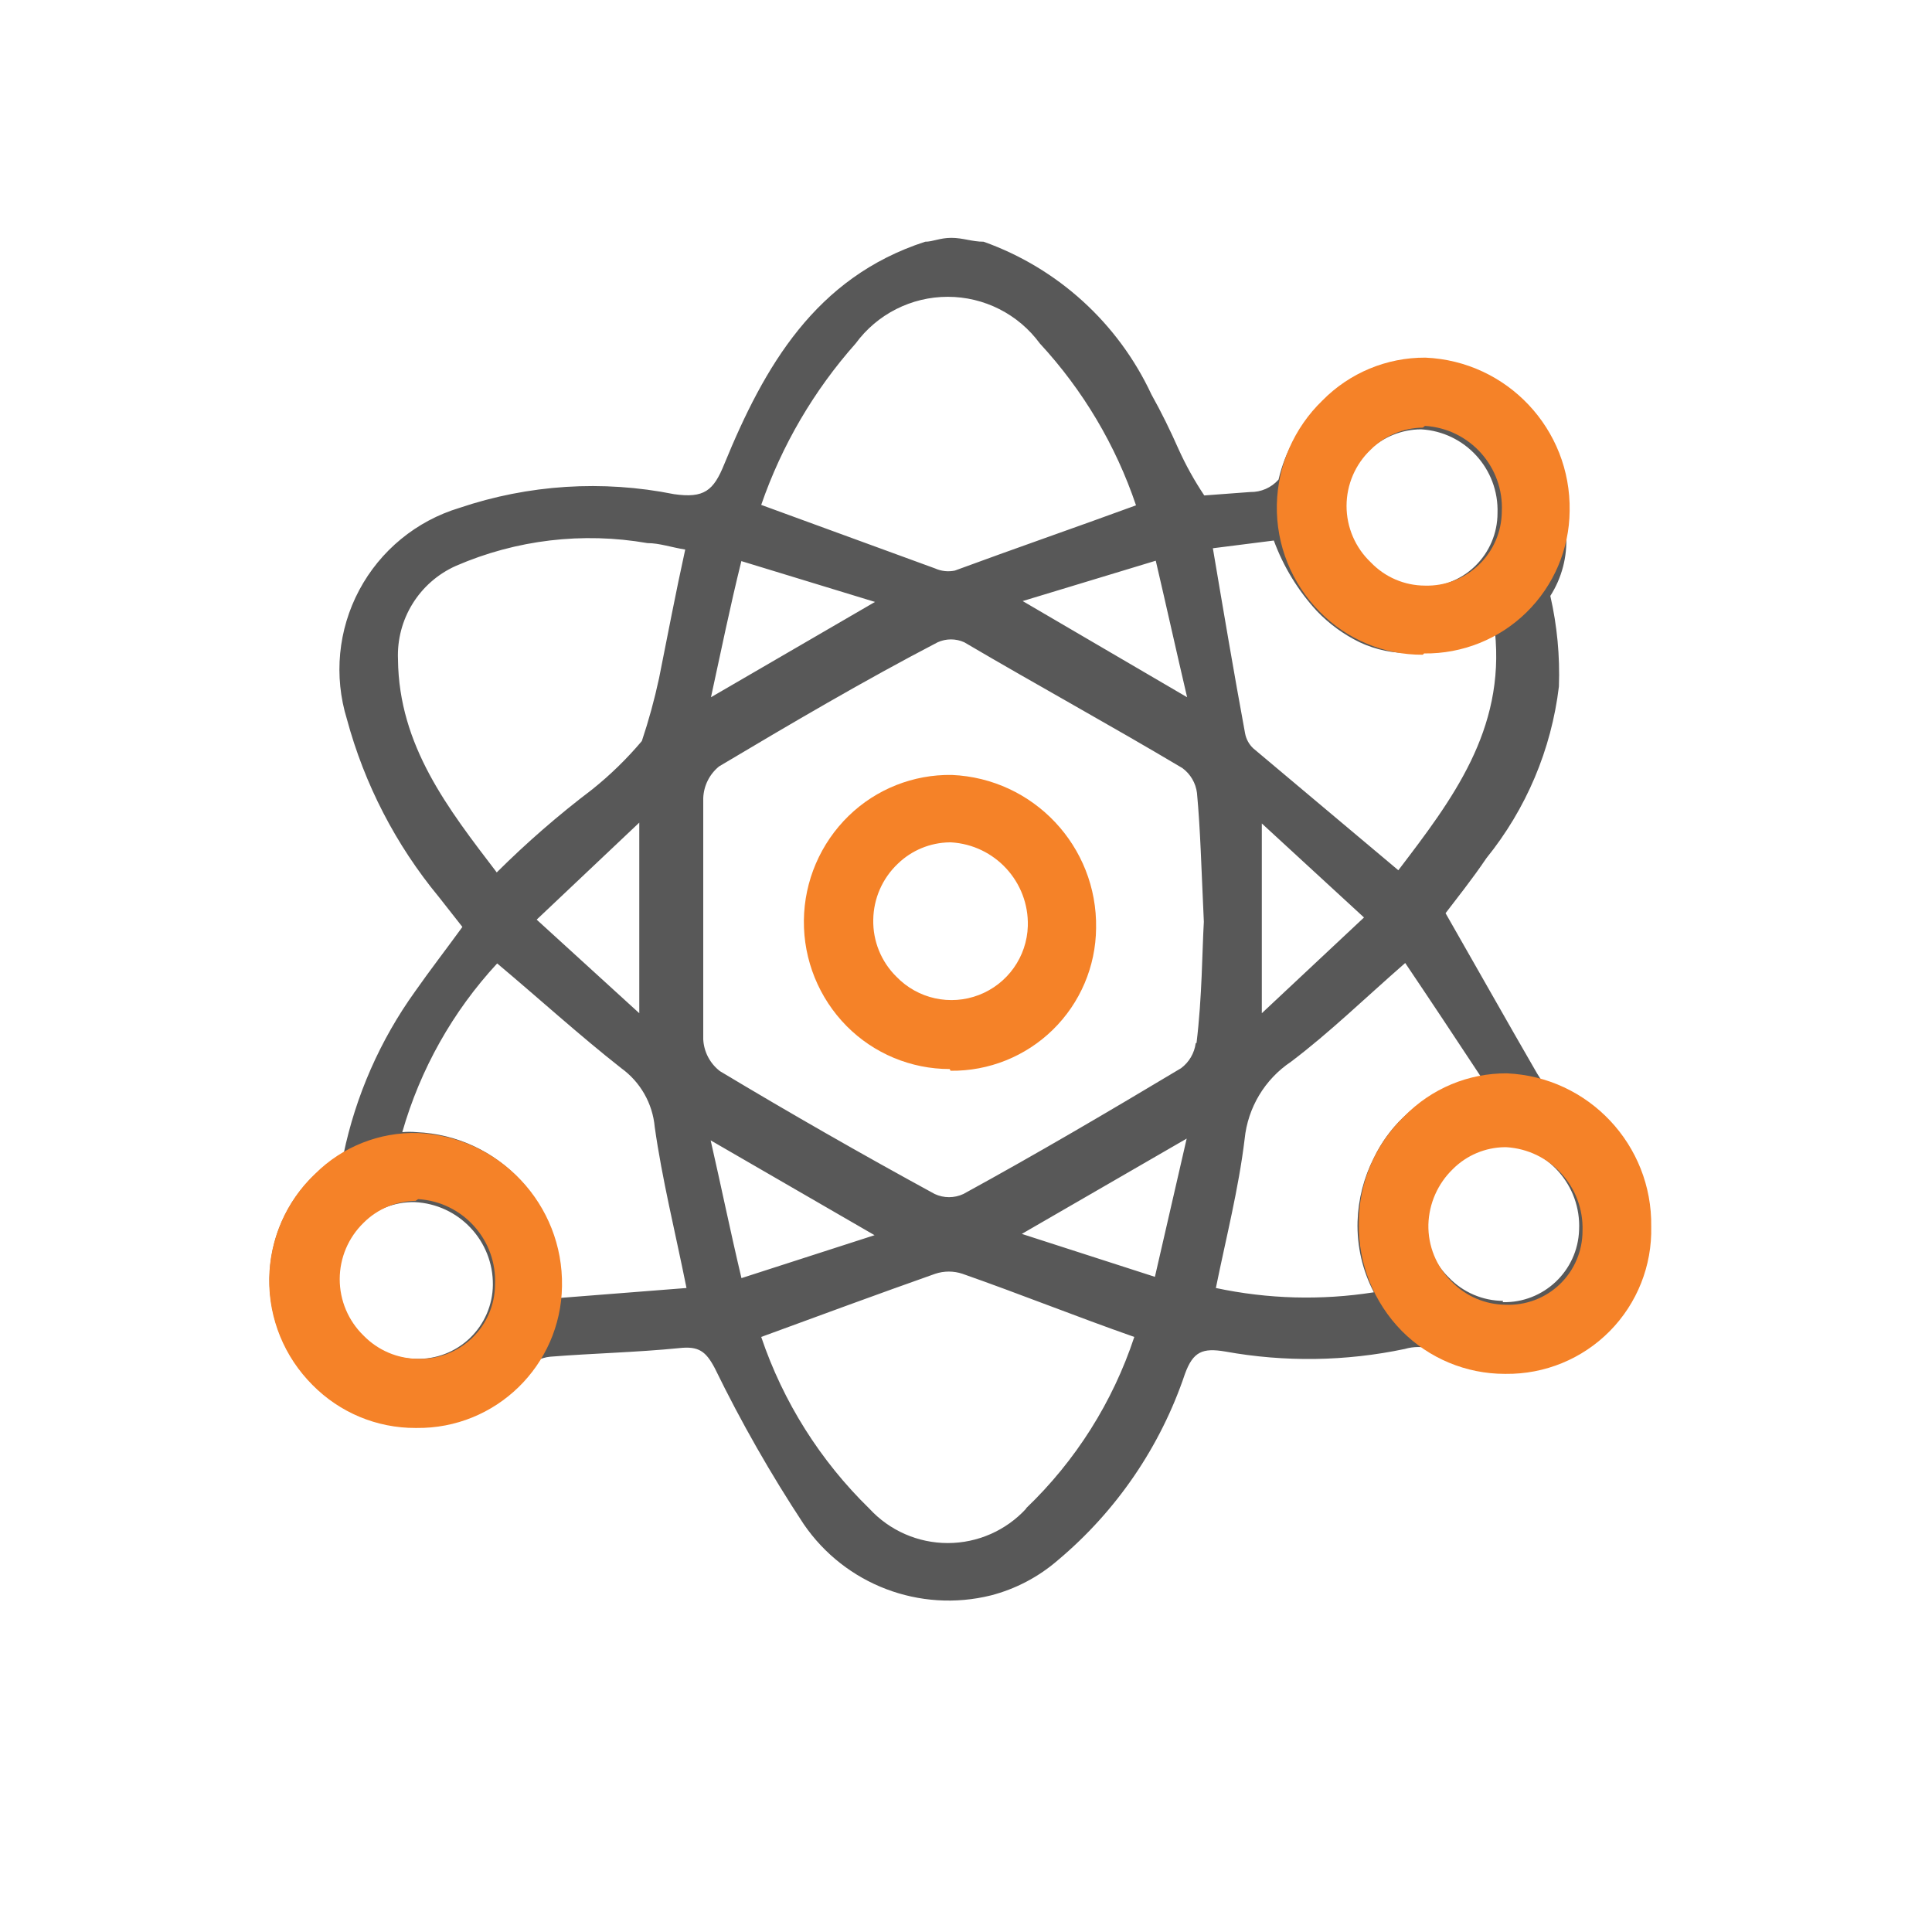
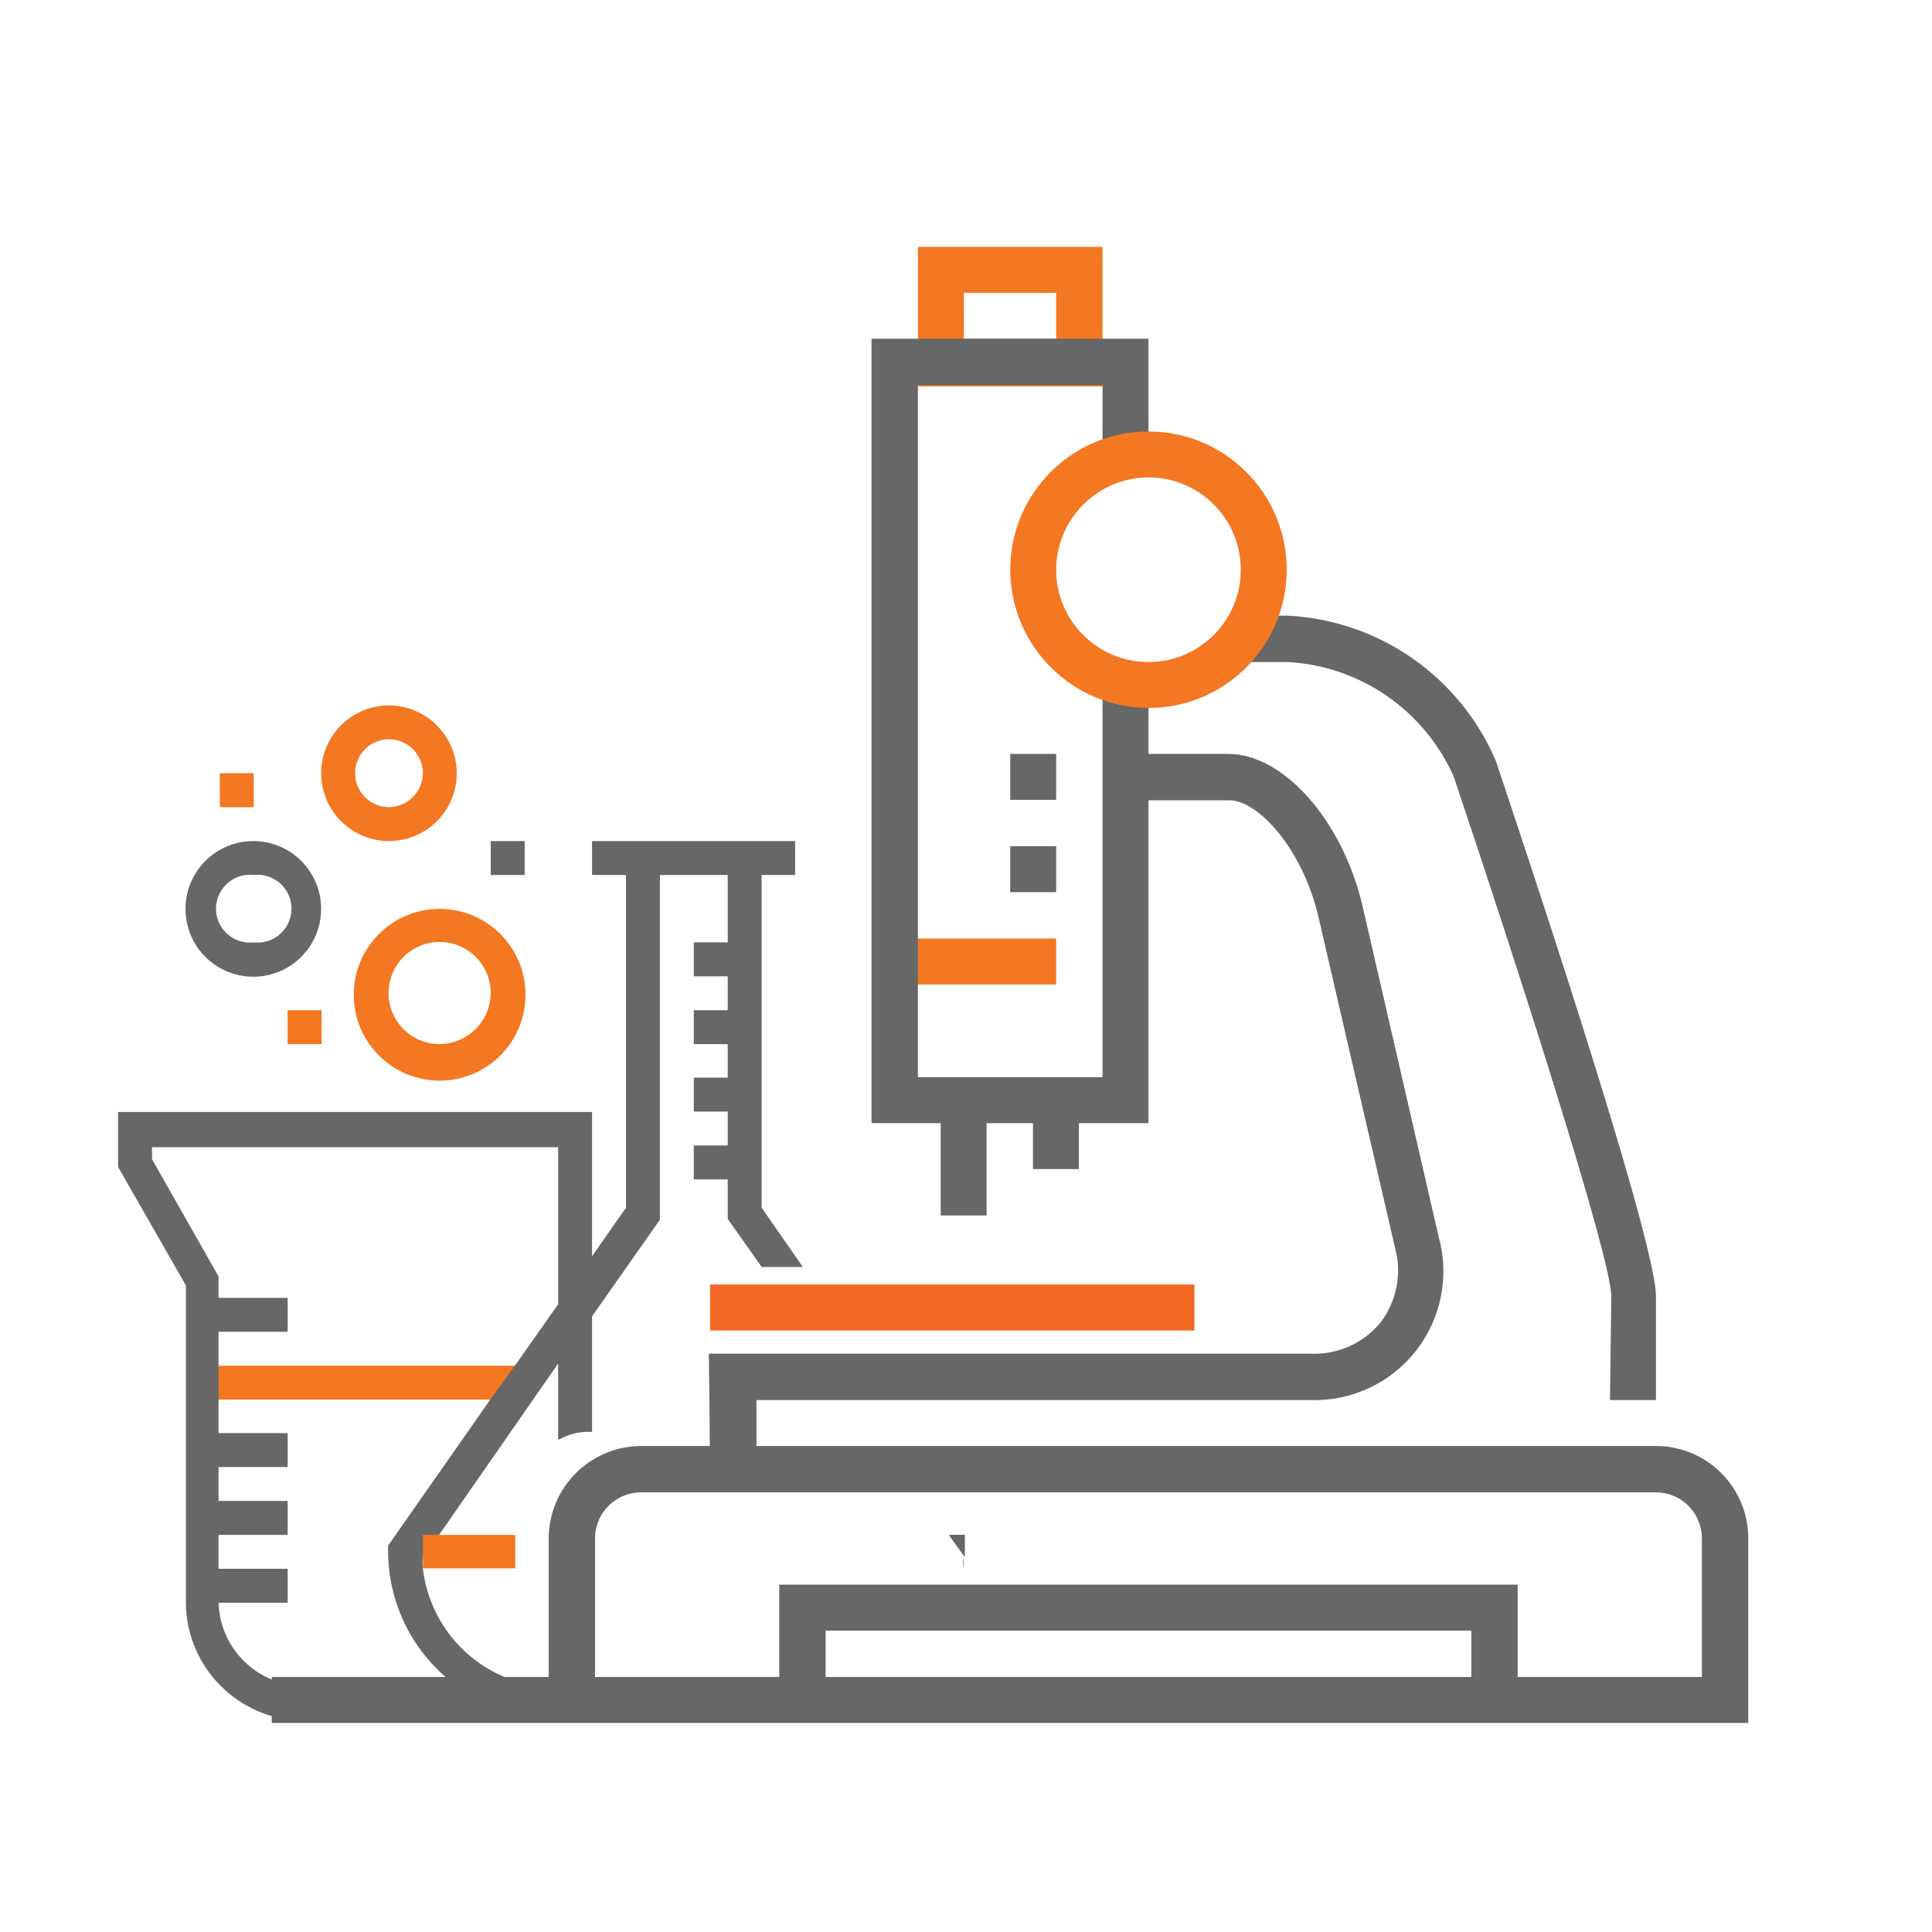
<svg xmlns="http://www.w3.org/2000/svg" id="Layer_1" data-name="Layer 1" viewBox="0 0 45 45">
  <defs>
-     <style>.cls-1{fill:#585858;}.cls-2{fill:#f58228;}</style>
+     <style>.cls-1{fill:#f47722;}.cls-2{fill:#666766;}.cls-3{fill:#f26722;}</style>
  </defs>
-   <path class="cls-1" d="M35.92,25.19,35.8,25c-.7-1.21-1.38-2.42-2.13-3.73.25-.33.62-.79.95-1.28a7.84,7.84,0,0,0,1.69-4,8.15,8.15,0,0,0-.2-2.11,2.38,2.38,0,0,0,.37-1.41,3.71,3.71,0,0,0,.05-.48,3.51,3.51,0,0,0-3.36-3.57,3.31,3.31,0,0,0-2.39,1,3.5,3.5,0,0,0-1,1.75.86.86,0,0,1-.66.29l-1.07.08a7.48,7.48,0,0,1-.6-1.08c-.19-.43-.4-.86-.63-1.27a6.85,6.85,0,0,0-3.91-3.56c-.27,0-.48-.09-.75-.09s-.43.09-.61.09c-2.56.83-3.75,2.91-4.68,5.18-.25.62-.47.8-1.17.7a9.68,9.68,0,0,0-5,.32,3.93,3.93,0,0,0-2.62,4.92,11,11,0,0,0,2.14,4.14l.55.7c-.37.51-.75,1-1.1,1.5a10,10,0,0,0-1.67,3.8,3.29,3.29,0,0,0-.72.52A3.39,3.39,0,0,0,7,31.91l.17.21.1.12s0,0,0,0a2.85,2.85,0,0,0,.38.31,3.31,3.31,0,0,0,2,.67h0a3.4,3.4,0,0,0,2.84-1.52.84.84,0,0,1,.33-.1c1-.08,2-.1,3-.2.45-.05.62.07.83.47a32.4,32.4,0,0,0,2.07,3.63,4.09,4.09,0,0,0,4.36,1.66,3.86,3.86,0,0,0,1.56-.82A9.71,9.71,0,0,0,27.6,32c.19-.52.41-.61.94-.52a10.89,10.89,0,0,0,4.18-.06,1.12,1.12,0,0,1,.63,0h0a3.34,3.34,0,0,0,1.65.46h0a3.35,3.35,0,0,0,3.39-3.32A3.55,3.55,0,0,0,35.92,25.19ZM9.27,15.36a2.28,2.28,0,0,1,1.35-2.18,7.83,7.83,0,0,1,4.46-.53c.28,0,.56.1.88.15-.22,1-.41,2-.61,3a13.7,13.7,0,0,1-.4,1.46,8.28,8.28,0,0,1-1.16,1.13,21.89,21.89,0,0,0-2.22,1.93C10.44,18.84,9.29,17.37,9.27,15.36Zm5.62,3.8V23.6L12.5,21.42ZM11.48,29.93a1.74,1.74,0,0,1-1.79,1.72,1.79,1.79,0,0,1-1.27-.54,1.83,1.83,0,0,1,0-2.63A1.74,1.74,0,0,1,9.66,28h0A1.91,1.91,0,0,1,11.48,29.93Zm1.58.3a2.85,2.85,0,0,0,0-.29,3.51,3.51,0,0,0-3.36-3.57,1.83,1.83,0,0,0-.33,0,9.72,9.72,0,0,1,2.21-3.93c1,.84,1.91,1.67,2.89,2.44a1.9,1.9,0,0,1,.78,1.37c.17,1.21.47,2.41.74,3.75ZM26.92,13.06c.25,1.07.47,2.07.73,3.18L23.82,14ZM19.93,8a2.66,2.66,0,0,1,4.29,0,10.5,10.5,0,0,1,2.24,3.77c-1.42.52-2.81,1-4.22,1.52a.75.75,0,0,1-.46-.05l-4.05-1.48A11.14,11.14,0,0,1,19.93,8Zm-2.66,5.07,3.11.95-3.82,2.22C16.8,15.14,17,14.15,17.27,13.06Zm-.72,13.49,3.82,2.21-3.1,1C17,28.63,16.8,27.64,16.55,26.55Zm7.35,8.58a2.48,2.48,0,0,1-3.65,0,10.11,10.11,0,0,1-2.52-4c1.39-.51,2.72-1,4.05-1.47a1,1,0,0,1,.64,0c1.34.47,2.66,1,4,1.47A9.77,9.77,0,0,1,23.9,35.13Zm3-5.4-3.1-1,3.84-2.22Zm.95-5.44a.87.87,0,0,1-.34.58c-1.67,1-3.37,2-5.07,2.93a.79.79,0,0,1-.67,0q-2.55-1.39-5-2.86a1,1,0,0,1-.39-.74c0-1.87,0-3.75,0-5.62a1,1,0,0,1,.37-.74c1.68-1,3.38-2,5.09-2.89a.75.75,0,0,1,.62,0c1.7,1,3.4,1.93,5.08,2.93a.85.85,0,0,1,.34.58c.08.86.1,1.72.16,3C28,22.15,28,23.22,27.87,24.29Zm7.16,6h0a1.77,1.77,0,0,1-1.26-.54,1.83,1.83,0,0,1,0-2.63A1.74,1.74,0,0,1,35,26.65h0a1.91,1.91,0,0,1,1.78,2A1.74,1.74,0,0,1,35,30.33ZM33.12,13.65a1.8,1.8,0,0,1-1.26-.53,1.85,1.85,0,0,1-.54-1.34,1.87,1.87,0,0,1,.57-1.29A1.76,1.76,0,0,1,33.1,10h0a1.89,1.89,0,0,1,1.78,1.95,1.72,1.72,0,0,1-1.78,1.72Zm-3.45-1.06a4.94,4.94,0,0,0,1,1.64v0l0,0a3.49,3.49,0,0,0,1,.73,2.66,2.66,0,0,0,1.21.25h.17a3.41,3.41,0,0,0,1.77-.5c.24,2.3-1,3.92-2.25,5.56l-3.38-2.84a.64.64,0,0,1-.19-.35c-.26-1.41-.5-2.83-.75-4.31Zm2.1,8.78L29.39,23.6V19.18ZM28.32,30c.24-1.18.53-2.31.67-3.47a2.46,2.46,0,0,1,1.08-1.8c.9-.68,1.71-1.47,2.66-2.3.6.89,1.17,1.75,1.79,2.69a3.35,3.35,0,0,0-1.84.91,3.27,3.27,0,0,0-.68.94h0a3.49,3.49,0,0,0-.38,1.48A3.35,3.35,0,0,0,32,30.1,10.11,10.11,0,0,1,28.32,30Z" />
-   <path class="cls-2" d="M33.14,15.25a3.33,3.33,0,0,1-2.4-1,3.44,3.44,0,0,1-1-2.49,3.48,3.48,0,0,1,1.06-2.43,3.34,3.34,0,0,1,2.4-1,3.51,3.51,0,0,1,3.36,3.57,3.35,3.35,0,0,1-3.39,3.32Zm0-5.29a1.74,1.74,0,0,0-1.21.51,1.81,1.81,0,0,0,0,2.63,1.75,1.75,0,0,0,1.26.54h0a1.74,1.74,0,0,0,1.79-1.72h0a1.91,1.91,0,0,0-1.79-2Z" />
-   <path class="cls-2" d="M9.68,33.26a3.35,3.35,0,0,1-2.4-1,3.43,3.43,0,0,1,.06-4.92,3.26,3.26,0,0,1,2.39-.95,3.51,3.51,0,0,1,3.36,3.57h0A3.35,3.35,0,0,1,9.7,33.26Zm0-5.29a1.74,1.74,0,0,0-1.21.51,1.83,1.83,0,0,0,0,2.63,1.79,1.79,0,0,0,1.27.54,1.74,1.74,0,0,0,1.79-1.72,1.91,1.91,0,0,0-1.79-2Z" />
-   <path class="cls-2" d="M22.12,24.9a3.38,3.38,0,0,1-2.4-1A3.45,3.45,0,0,1,19.77,19a3.37,3.37,0,0,1,2.4-.95,3.51,3.51,0,0,1,3.36,3.57,3.35,3.35,0,0,1-3.39,3.32Zm0-5.28a1.77,1.77,0,0,0-1.21.5,1.83,1.83,0,0,0-.57,1.3,1.81,1.81,0,0,0,.54,1.33,1.78,1.78,0,0,0,3.06-1.18h0a1.9,1.9,0,0,0-1.79-1.95Z" />
-   <path class="cls-2" d="M35.05,32a3.38,3.38,0,0,1-2.4-1,3.49,3.49,0,0,1-1-2.5A3.43,3.43,0,0,1,32.71,26a3.31,3.31,0,0,1,2.39-1,3.52,3.52,0,0,1,3.36,3.57h0A3.35,3.35,0,0,1,35.07,32Zm0-5.28a1.74,1.74,0,0,0-1.21.51,1.87,1.87,0,0,0-.57,1.29,1.81,1.81,0,0,0,.54,1.33,1.77,1.77,0,0,0,1.26.54h0a1.72,1.72,0,0,0,1.79-1.72,1.89,1.89,0,0,0-1.78-1.95Z" />
+   <rect class="cls-1" x="4.73" y="31.81" width="7.49" height="0.79" />
+   <rect class="cls-2" x="4.73" y="30.23" width="1.97" height="0.79" />
+   <rect class="cls-2" x="4.73" y="34.96" width="1.97" height="0.79" />
+   <rect class="cls-2" x="4.73" y="33.38" width="1.97" height="0.79" />
+   <rect class="cls-2" x="4.73" y="36.54" width="1.97" height="0.79" />
+   <path class="cls-2" d="M2.75,25.9v1.28l1.58,2.76v7.38a2.77,2.77,0,0,0,2.76,2.76H11a2.66,2.66,0,0,0,.9-.15h0a2.69,2.69,0,0,0,1-.63,3.12,3.12,0,0,1-1-.17v-.06l-.06,0a1.94,1.94,0,0,1-.86.2H7.09a2,2,0,0,1-2-2V29.73L3.54,27v-.28H13v6.82a1.42,1.42,0,0,1,.67-.19h.12V25.9Z" />
+   <path class="cls-2" d="M14.58,20h.79v8.41l-1.58,2.25L13,31.76l-2.78,4-.37.51a1.12,1.12,0,0,0,0,.27,3.14,3.14,0,0,0,2,2.56l.06,0a3.12,3.12,0,0,0,1,.17,2.69,2.69,0,0,1-1,.63h0a3.51,3.51,0,0,1-1.28-.64,3.88,3.88,0,0,1-1.59-3.15V36l2.4-3.43L12,31.8l1-1.42.79-1.12.79-1.13Z" />
+   <polygon class="cls-2" points="17.74 28.13 18.7 29.51 17.74 29.51 16.95 28.39 16.95 19.98 17.74 19.98 17.74 28.13" />
+   <polygon class="cls-2" points="22.47 35.75 22.47 36.26 22.1 35.75 22.47 35.75" />
+   <path class="cls-2" d="M22.44,36.53a1.12,1.12,0,0,0,0-.27v.27Z" />
+   <rect class="cls-2" x="13.79" y="19.59" width="4.73" height="0.79" />
+   <path class="cls-1" d="M12,35.75c0,.23,0,.49,0,.78H9.85v-.78Z" />
+   <polygon class="cls-2" points="22.47 35.75 22.47 36.26 22.1 35.75 22.47 35.75" />
+   <path class="cls-2" d="M22.44,36.53a1.12,1.12,0,0,0,0-.27v.27Z" />
+   <rect class="cls-2" x="16.16" y="21.95" width="1.18" height="0.79" />
+   <rect class="cls-2" x="16.16" y="23.53" width="1.18" height="0.79" />
+   <rect class="cls-2" x="16.16" y="25.1" width="1.18" height="0.79" />
+   <rect class="cls-2" x="16.16" y="26.68" width="1.18" height="0.79" />
+   <path class="cls-1" d="M10.24,21.17a2,2,0,1,0,2,2A2,2,0,0,0,10.24,21.17Zm0,3.15a1.19,1.19,0,1,1,1.19-1.18A1.2,1.2,0,0,1,10.24,24.32Z" />
+   <path class="cls-2" d="M5.91,19.59a1.58,1.58,0,1,0,1.57,1.58A1.58,1.58,0,0,0,5.91,19.59Zm0,2.36a.79.79,0,1,1,0-1.57.79.79,0,1,1,0,1.57Z" />
+   <path class="cls-1" d="M9.06,16.43A1.58,1.58,0,1,0,10.64,18,1.59,1.59,0,0,0,9.06,16.43Zm0,2.37A.79.79,0,1,1,9.85,18,.8.8,0,0,1,9.06,18.8Z" />
+   <rect class="cls-1" x="6.7" y="23.53" width="0.79" height="0.79" />
+   <rect class="cls-1" x="5.12" y="18.01" width="0.79" height="0.79" />
+   <rect class="cls-2" x="11.43" y="19.59" width="0.79" height="0.79" />
+   <rect class="cls-1" x="20.84" y="21.86" width="3.76" height="1.07" />
+   <path class="cls-1" d="M21.38,5.75h4.3V9h-4.3ZM24.6,6.82H22.45V7.89H24.6Z" />
+   <polygon class="cls-2" points="18.15 39.59 19.23 39.59 19.23 37.98 34.27 37.98 34.27 39.59 35.35 39.59 35.35 36.91 18.15 36.91 18.15 39.59" />
+   <path class="cls-2" d="M6.33,39.06h6.45V35.83a2.16,2.16,0,0,1,2.15-2.15H38.57a2.15,2.15,0,0,1,2.15,2.15v4.3H6.33Zm33.31-3.23a1.07,1.07,0,0,0-1.07-1.07H14.93a1.07,1.07,0,0,0-1.07,1.07v3.23H39.64Z" />
+   <path class="cls-2" d="M16.54,34.22h1.08V32.61H30.51a3,3,0,0,0,3-3.8l-1.77-7.69c-.46-2-1.84-3.56-3.13-3.56H26.21v1.08h2.42c.69,0,1.72,1.16,2.08,2.72l1.78,7.69a2,2,0,0,1-.34,1.76,2,2,0,0,1-1.64.72h-14Z" />
+   <polygon class="cls-2" points="20.3 26.16 26.75 26.16 26.75 15.95 25.68 15.95 25.68 25.09 21.38 25.09 21.38 8.97 25.68 8.97 25.68 10.58 26.75 10.58 26.75 7.89 20.3 7.89 20.3 26.16" />
+   <path class="cls-2" d="M37.5,32.61h1.07V30.19c0-1.38-3.35-11.33-3.73-12.47A5.58,5.58,0,0,0,30,14.34H28.9v1.08H30a4.5,4.5,0,0,1,3.86,2.67c1.41,4.19,3.67,11.2,3.67,12.1Z" />
+   <rect class="cls-3" x="16.54" y="29.92" width="11.28" height="1.07" />
+   <rect class="cls-2" x="23.53" y="19.71" width="1.07" height="1.07" />
+   <rect class="cls-2" x="23.53" y="17.56" width="1.07" height="1.07" />
+   <path class="cls-1" d="M23.53,13.27a3.22,3.22,0,1,1,3.22,3.22A3.23,3.23,0,0,1,23.53,13.27Zm1.07,0a2.15,2.15,0,1,0,2.15-2.15A2.16,2.16,0,0,0,24.6,13.27Z" />
+   <rect class="cls-2" x="24.06" y="25.62" width="1.07" height="1.61" />
+   <rect class="cls-2" x="21.91" y="25.62" width="1.07" height="2.69" />
</svg>
